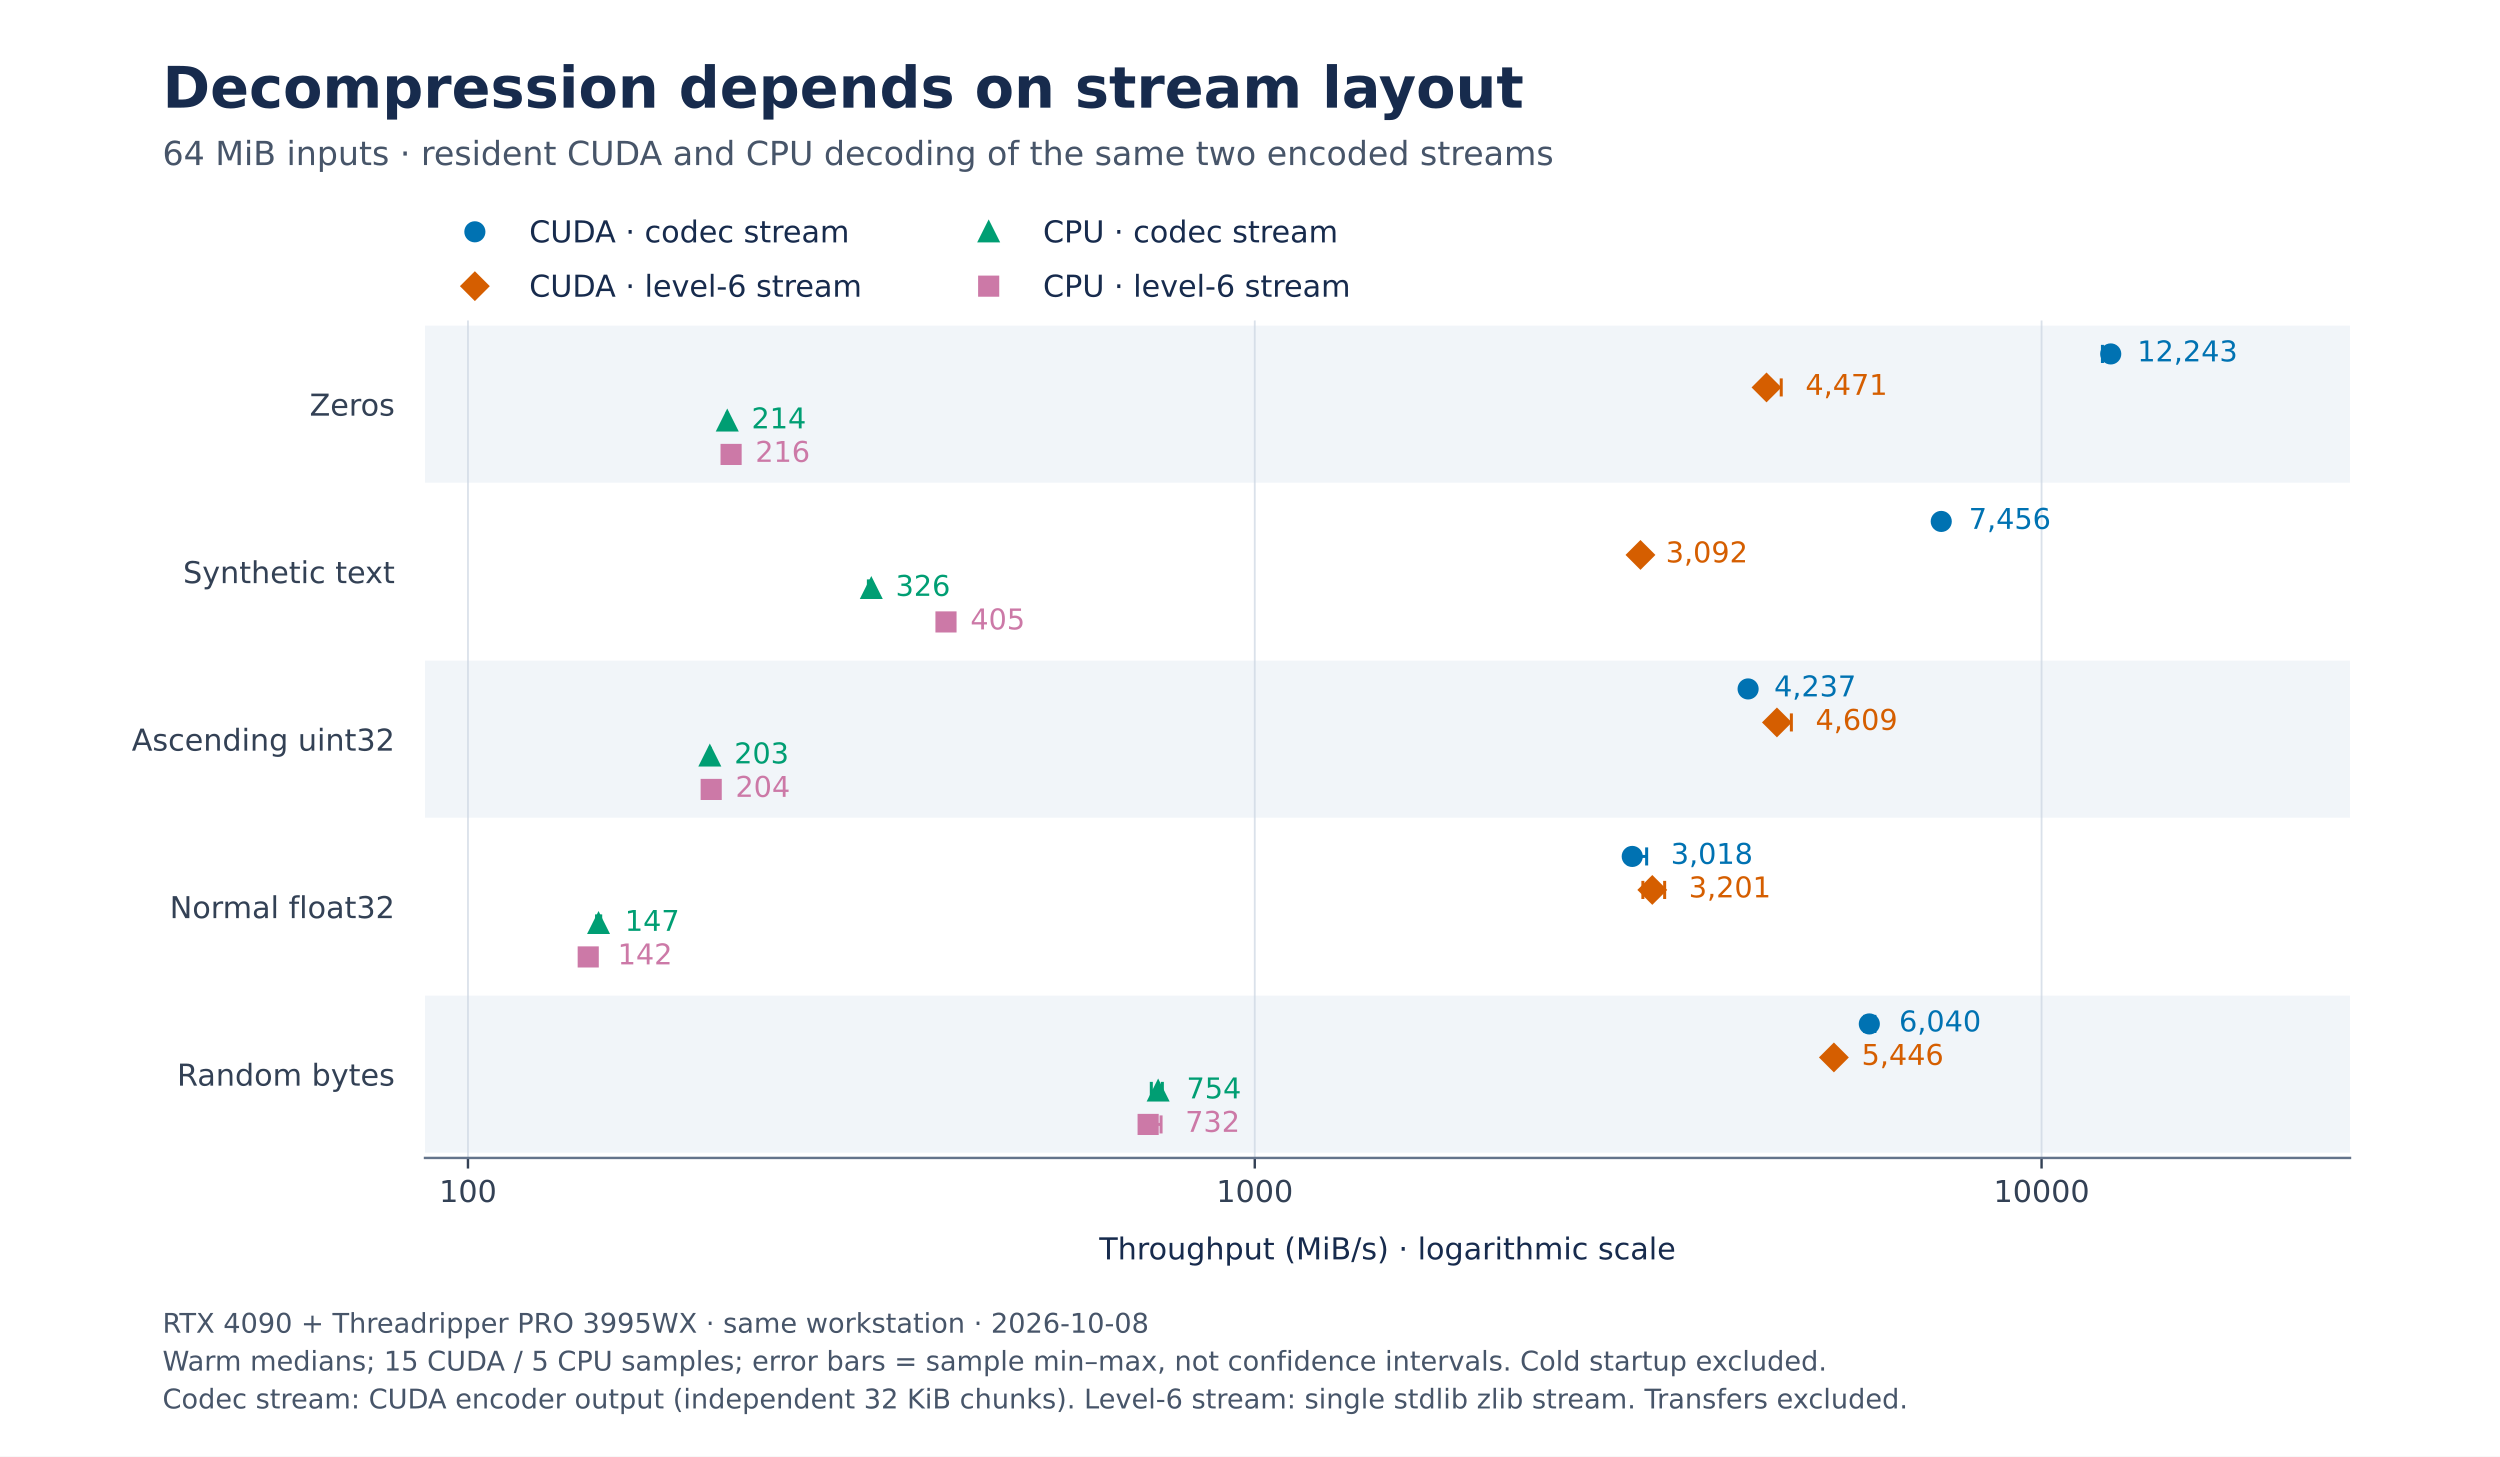
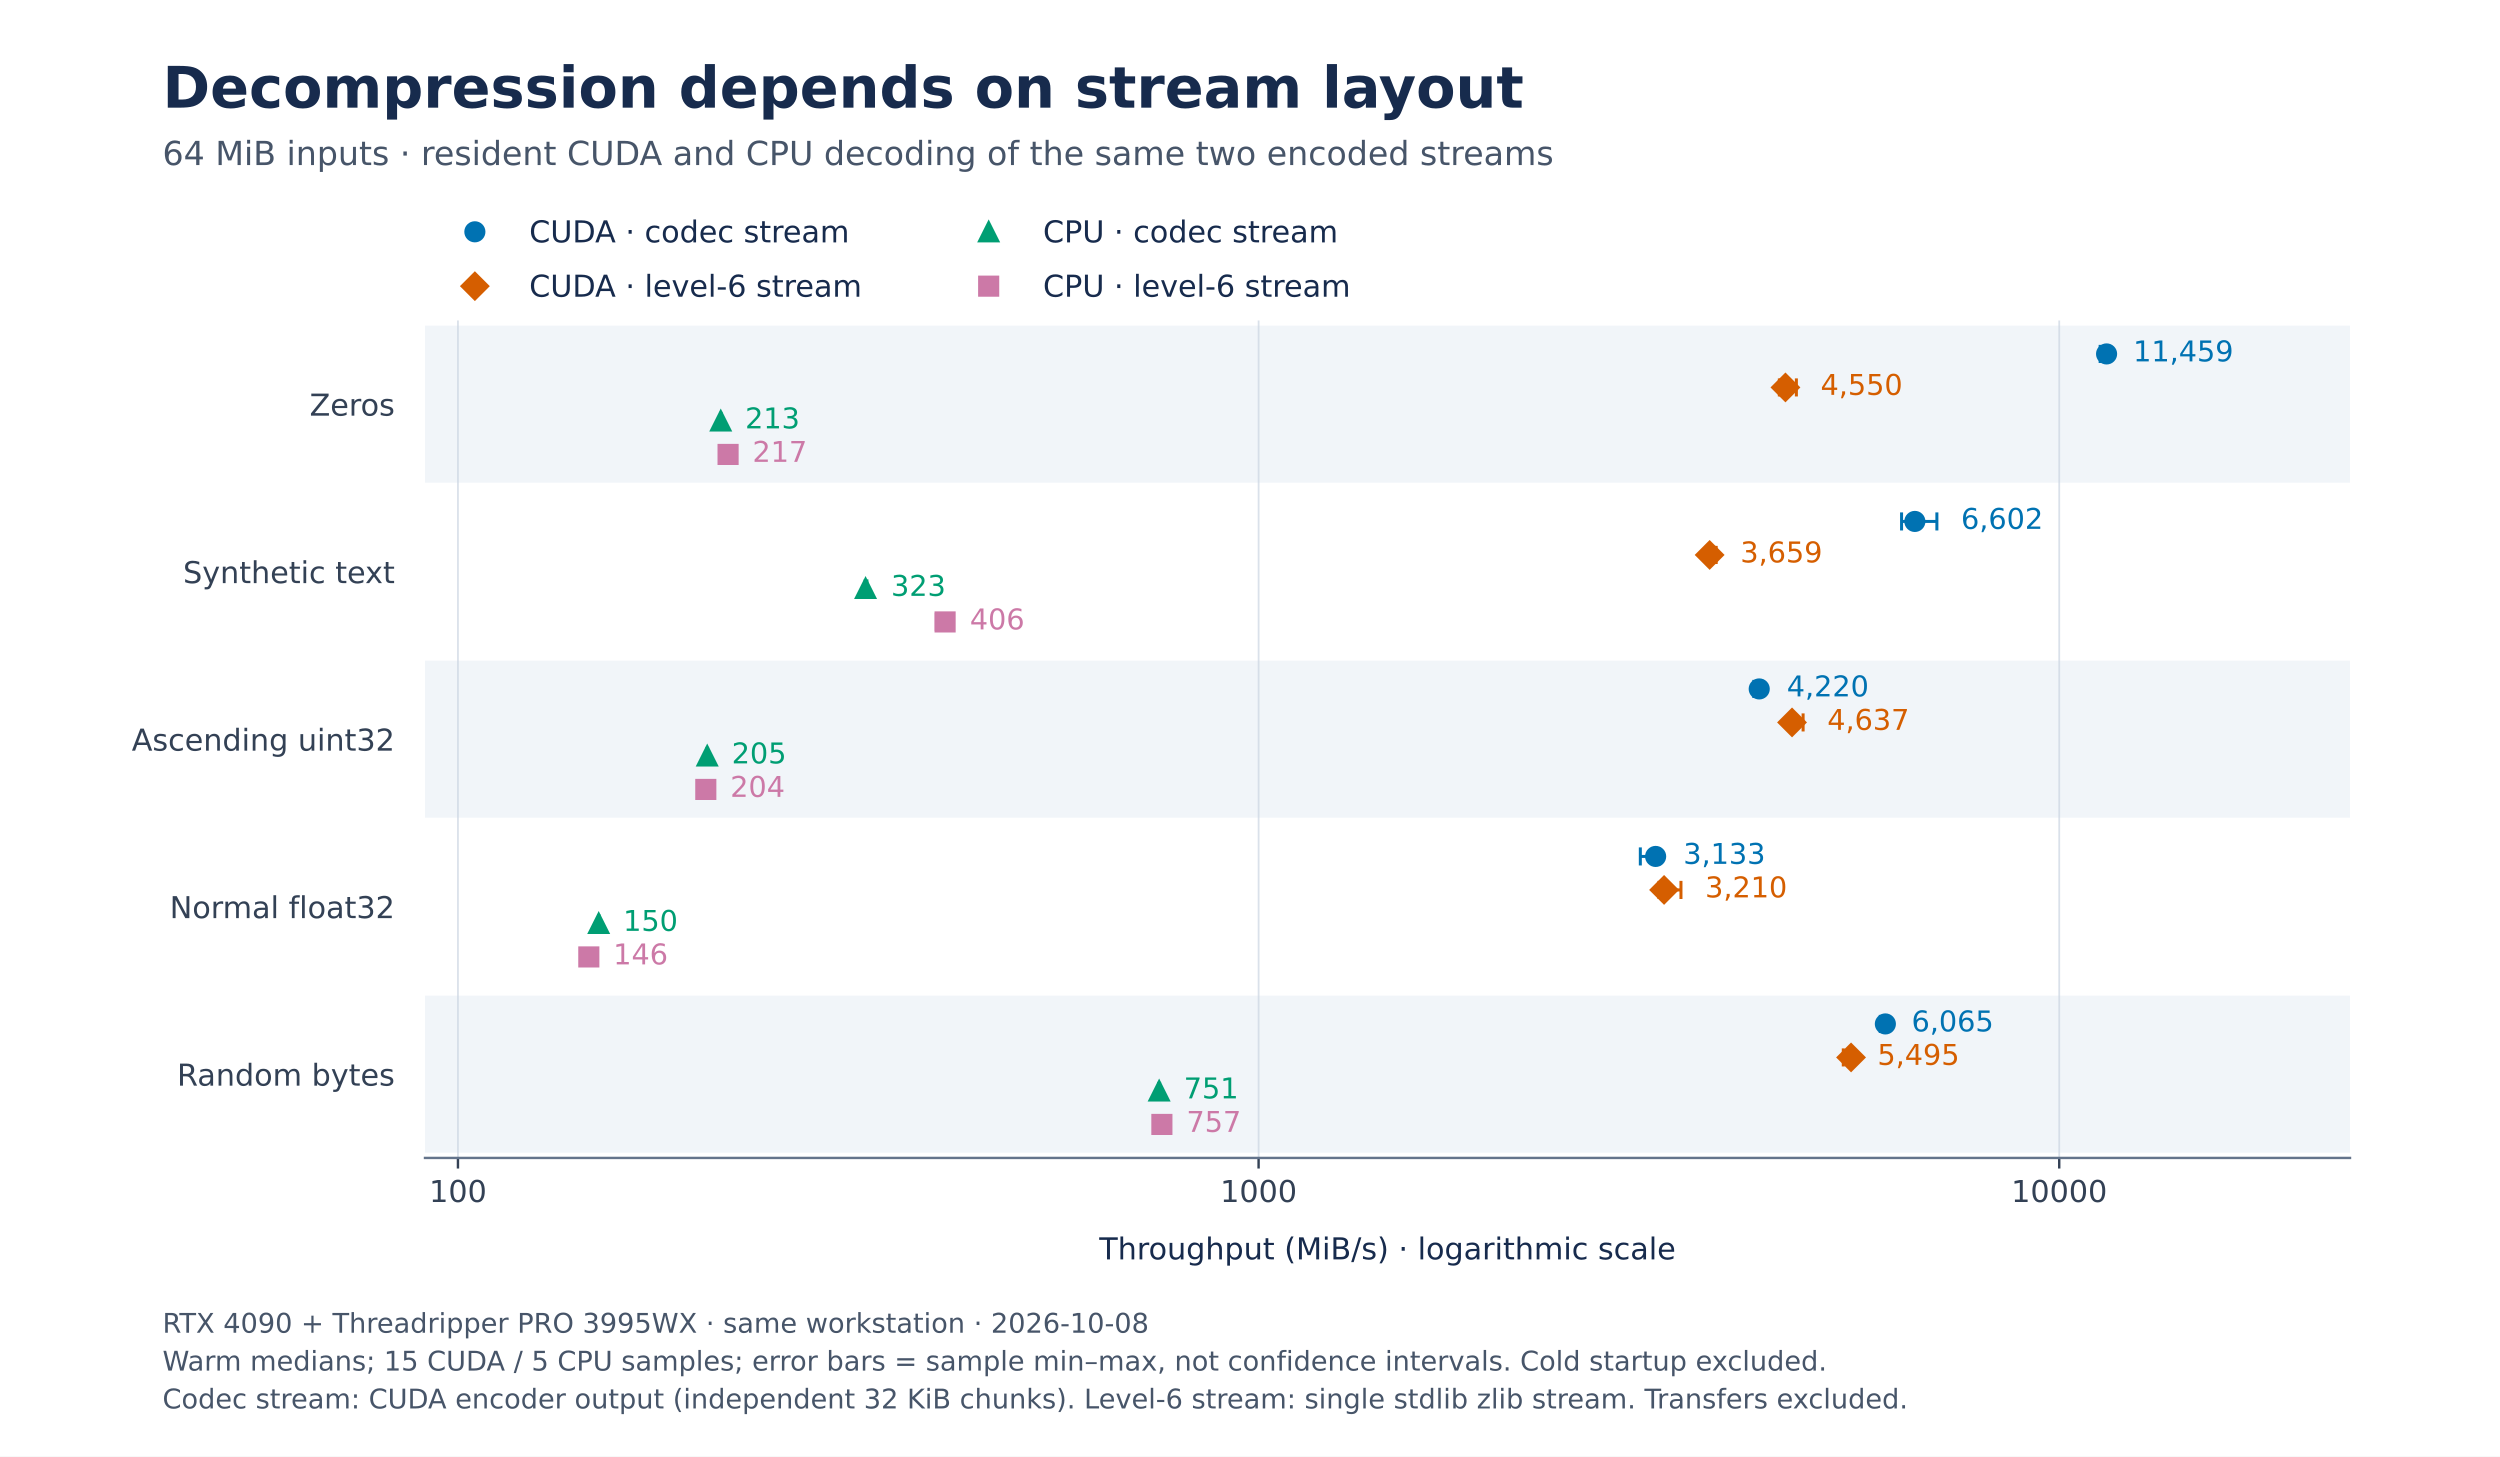
<svg xmlns="http://www.w3.org/2000/svg" xmlns:xlink="http://www.w3.org/1999/xlink" width="828pt" height="482.4pt" viewBox="0 0 828 482.4" version="1.1">
  <defs>
    <style type="text/css">*{stroke-linejoin: round; stroke-linecap: butt}</style>
  </defs>
  <g id="figure_1">
    <g id="patch_1">
      <path d="M 0 482.4 L 828 482.4 L 828 0 L 0 0 z " style="fill: #ffffff" />
    </g>
    <g id="axes_1">
      <g id="patch_2">
        <path d="M 140.76 383.508 L 778.32 383.508 L 778.32 106.128 L 140.76 106.128 z " style="fill: #ffffff" />
      </g>
      <g id="patch_3">
        <path d="M 140.76 108.347 L 778.32 108.347 L 778.32 159.385 L 140.76 159.385 z " clip-path="url(#p7696793b00)" style="fill: #f1f5f9; stroke: #f1f5f9; stroke-linejoin: miter" />
      </g>
      <g id="patch_4">
        <path d="M 140.76 219.299 L 778.32 219.299 L 778.32 270.337 L 140.76 270.337 z " clip-path="url(#p7696793b00)" style="fill: #f1f5f9; stroke: #f1f5f9; stroke-linejoin: miter" />
      </g>
      <g id="patch_5">
        <path d="M 140.76 330.251 L 778.32 330.251 L 778.32 381.289 L 140.76 381.289 z " clip-path="url(#p7696793b00)" style="fill: #f1f5f9; stroke: #f1f5f9; stroke-linejoin: miter" />
      </g>
      <g id="matplotlib.axis_1">
        <g id="xtick_1">
          <g id="line2d_1">
-             <path d="M 154.993 383.508 L 154.993 106.128 " clip-path="url(#p7696793b00)" style="fill: none; stroke: #cbd5e1; stroke-opacity: 0.7; stroke-width: 0.6; stroke-linecap: square" />
+             <path d="M 151.676 383.508 L 151.676 106.128 " clip-path="url(#p7696793b00)" style="fill: none; stroke: #cbd5e1; stroke-opacity: 0.7; stroke-width: 0.6; stroke-linecap: square" />
          </g>
          <g id="line2d_2">
            <defs>
              <path id="mdb11cd550d" d="M 0 0 L 0 3.5 " style="stroke: #334155; stroke-width: 0.8" />
            </defs>
            <g>
-               <use xlink:href="#mdb11cd550d" x="154.993" y="383.508" style="fill: #334155; stroke: #334155; stroke-width: 0.8" />
+               <use xlink:href="#mdb11cd550d" x="151.676" y="383.508" style="fill: #334155; stroke: #334155; stroke-width: 0.8" />
            </g>
          </g>
          <g id="text_1">
-             <text style="font-size: 10px; font-family: 'DejaVu Sans'; text-anchor: middle; fill: #334155" x="154.993" y="398.106" transform="rotate(-0 154.9929 398.1057)">100</text>
+             <text style="font-size: 10px; font-family: 'DejaVu Sans'; text-anchor: middle; fill: #334155" x="151.676" y="398.106" transform="rotate(-0 151.6763 398.1057)">100</text>
          </g>
        </g>
        <g id="xtick_2">
          <g id="line2d_3">
-             <path d="M 415.58 383.508 L 415.58 106.128 " clip-path="url(#p7696793b00)" style="fill: none; stroke: #cbd5e1; stroke-opacity: 0.7; stroke-width: 0.6; stroke-linecap: square" />
+             <path d="M 416.846 383.508 L 416.846 106.128 " clip-path="url(#p7696793b00)" style="fill: none; stroke: #cbd5e1; stroke-opacity: 0.7; stroke-width: 0.6; stroke-linecap: square" />
          </g>
          <g id="line2d_4">
            <g>
-               <use xlink:href="#mdb11cd550d" x="415.58" y="383.508" style="fill: #334155; stroke: #334155; stroke-width: 0.8" />
+               <use xlink:href="#mdb11cd550d" x="416.846" y="383.508" style="fill: #334155; stroke: #334155; stroke-width: 0.8" />
            </g>
          </g>
          <g id="text_2">
-             <text style="font-size: 10px; font-family: 'DejaVu Sans'; text-anchor: middle; fill: #334155" x="415.58" y="398.106" transform="rotate(-0 415.5801 398.1057)">1000</text>
+             <text style="font-size: 10px; font-family: 'DejaVu Sans'; text-anchor: middle; fill: #334155" x="416.846" y="398.106" transform="rotate(-0 416.8458 398.1057)">1000</text>
          </g>
        </g>
        <g id="xtick_3">
          <g id="line2d_5">
-             <path d="M 676.167 383.508 L 676.167 106.128 " clip-path="url(#p7696793b00)" style="fill: none; stroke: #cbd5e1; stroke-opacity: 0.7; stroke-width: 0.6; stroke-linecap: square" />
+             <path d="M 682.015 383.508 L 682.015 106.128 " clip-path="url(#p7696793b00)" style="fill: none; stroke: #cbd5e1; stroke-opacity: 0.7; stroke-width: 0.6; stroke-linecap: square" />
          </g>
          <g id="line2d_6">
            <g>
-               <use xlink:href="#mdb11cd550d" x="676.167" y="383.508" style="fill: #334155; stroke: #334155; stroke-width: 0.8" />
+               <use xlink:href="#mdb11cd550d" x="682.015" y="383.508" style="fill: #334155; stroke: #334155; stroke-width: 0.8" />
            </g>
          </g>
          <g id="text_3">
-             <text style="font-size: 10px; font-family: 'DejaVu Sans'; text-anchor: middle; fill: #334155" x="676.167" y="398.106" transform="rotate(-0 676.1674 398.1057)">10000</text>
+             <text style="font-size: 10px; font-family: 'DejaVu Sans'; text-anchor: middle; fill: #334155" x="682.015" y="398.106" transform="rotate(-0 682.0153 398.1057)">10000</text>
          </g>
        </g>
        <g id="text_4">
          <text style="font-size: 10px; font-family: 'DejaVu Sans'; text-anchor: middle; fill: #172b4d" x="459.54" y="417.106" transform="rotate(-0 459.54 417.1064)">Throughput (MiB/s) · logarithmic scale</text>
        </g>
      </g>
      <g id="matplotlib.axis_2">
        <g id="ytick_1">
          <g id="line2d_7" />
          <g id="text_5">
            <text style="font-size: 10px; font-family: 'DejaVu Sans'; text-anchor: end; fill: #334155" x="130.76" y="137.665" transform="rotate(-0 130.76 137.6648)">Zeros</text>
          </g>
        </g>
        <g id="ytick_2">
          <g id="line2d_8" />
          <g id="text_6">
            <text style="font-size: 10px; font-family: 'DejaVu Sans'; text-anchor: end; fill: #334155" x="130.76" y="193.141" transform="rotate(-0 130.76 193.1412)">Synthetic text</text>
          </g>
        </g>
        <g id="ytick_3">
          <g id="line2d_9" />
          <g id="text_7">
            <text style="font-size: 10px; font-family: 'DejaVu Sans'; text-anchor: end; fill: #334155" x="130.76" y="248.617" transform="rotate(-0 130.76 248.6172)">Ascending uint32</text>
          </g>
        </g>
        <g id="ytick_4">
          <g id="line2d_10" />
          <g id="text_8">
            <text style="font-size: 10px; font-family: 'DejaVu Sans'; text-anchor: end; fill: #334155" x="130.76" y="304.093" transform="rotate(-0 130.76 304.0932)">Normal float32</text>
          </g>
        </g>
        <g id="ytick_5">
          <g id="line2d_11" />
          <g id="text_9">
            <text style="font-size: 10px; font-family: 'DejaVu Sans'; text-anchor: end; fill: #334155" x="130.76" y="359.569" transform="rotate(-0 130.76 359.5692)">Random bytes</text>
          </g>
        </g>
      </g>
      <g id="patch_6">
        <path d="M 140.76 383.508 L 778.32 383.508 " style="fill: none; stroke: #64748b; stroke-width: 0.8; stroke-linejoin: miter; stroke-linecap: square" />
      </g>
      <g id="LineCollection_1">
-         <path d="M 696.327 117.223 L 699.875 117.223 " clip-path="url(#p7696793b00)" style="fill: none; stroke: #0072b2" />
+         <path d="M 695.571 117.223 L 698.496 117.223 " clip-path="url(#p7696793b00)" style="fill: none; stroke: #0072b2" />
      </g>
      <g id="line2d_12">
        <defs>
          <path id="m80cfbcdc09" d="M 0 3 L 0 -3 " style="stroke: #0072b2" />
        </defs>
        <g clip-path="url(#p7696793b00)">
-           <use xlink:href="#m80cfbcdc09" x="696.327" y="117.223" style="fill: #0072b2; stroke: #0072b2" />
+           <use xlink:href="#m80cfbcdc09" x="695.571" y="117.223" style="fill: #0072b2; stroke: #0072b2" />
        </g>
      </g>
      <g id="line2d_13">
        <g clip-path="url(#p7696793b00)">
-           <use xlink:href="#m80cfbcdc09" x="699.875" y="117.223" style="fill: #0072b2; stroke: #0072b2" />
+           <use xlink:href="#m80cfbcdc09" x="698.496" y="117.223" style="fill: #0072b2; stroke: #0072b2" />
        </g>
      </g>
      <g id="text_10">
-         <text style="font-size: 9.5px; font-family: 'DejaVu Sans'; text-anchor: start; fill: #0072b2" x="707.875" y="119.691" transform="rotate(-0 707.8754 119.691)">12,243</text>
+         <text style="font-size: 9.5px; font-family: 'DejaVu Sans'; text-anchor: start; fill: #0072b2" x="706.496" y="119.691" transform="rotate(-0 706.496 119.691)">11,459</text>
      </g>
      <g id="LineCollection_2">
-         <path d="M 583.973 128.318 L 589.943 128.318 " clip-path="url(#p7696793b00)" style="fill: none; stroke: #d55e00" />
+         <path d="M 589.319 128.318 L 594.96 128.318 " clip-path="url(#p7696793b00)" style="fill: none; stroke: #d55e00" />
      </g>
      <g id="line2d_14">
        <defs>
          <path id="mbd5bac8d59" d="M 0 3 L 0 -3 " style="stroke: #d55e00" />
        </defs>
        <g clip-path="url(#p7696793b00)">
-           <use xlink:href="#mbd5bac8d59" x="583.973" y="128.318" style="fill: #d55e00; stroke: #d55e00" />
+           <use xlink:href="#mbd5bac8d59" x="589.319" y="128.318" style="fill: #d55e00; stroke: #d55e00" />
        </g>
      </g>
      <g id="line2d_15">
        <g clip-path="url(#p7696793b00)">
-           <use xlink:href="#mbd5bac8d59" x="589.943" y="128.318" style="fill: #d55e00; stroke: #d55e00" />
+           <use xlink:href="#mbd5bac8d59" x="594.96" y="128.318" style="fill: #d55e00; stroke: #d55e00" />
        </g>
      </g>
      <g id="text_11">
-         <text style="font-size: 9.5px; font-family: 'DejaVu Sans'; text-anchor: start; fill: #d55e00" x="597.943" y="130.786" transform="rotate(-0 597.9427 130.7862)">4,471</text>
+         <text style="font-size: 9.5px; font-family: 'DejaVu Sans'; text-anchor: start; fill: #d55e00" x="602.96" y="130.786" transform="rotate(-0 602.9597 130.7862)">4,550</text>
      </g>
      <g id="LineCollection_3">
-         <path d="M 240.845 139.414 L 240.89 139.414 " clip-path="url(#p7696793b00)" style="fill: none; stroke: #009e73" />
+         <path d="M 238.682 139.414 L 238.776 139.414 " clip-path="url(#p7696793b00)" style="fill: none; stroke: #009e73" />
      </g>
      <g id="line2d_16">
        <defs>
          <path id="md7ef5a2eea" d="M 0 3 L 0 -3 " style="stroke: #009e73" />
        </defs>
        <g clip-path="url(#p7696793b00)">
-           <use xlink:href="#md7ef5a2eea" x="240.845" y="139.414" style="fill: #009e73; stroke: #009e73" />
+           <use xlink:href="#md7ef5a2eea" x="238.682" y="139.414" style="fill: #009e73; stroke: #009e73" />
        </g>
      </g>
      <g id="line2d_17">
        <g clip-path="url(#p7696793b00)">
-           <use xlink:href="#md7ef5a2eea" x="240.89" y="139.414" style="fill: #009e73; stroke: #009e73" />
+           <use xlink:href="#md7ef5a2eea" x="238.776" y="139.414" style="fill: #009e73; stroke: #009e73" />
        </g>
      </g>
      <g id="text_12">
-         <text style="font-size: 9.5px; font-family: 'DejaVu Sans'; text-anchor: start; fill: #009e73" x="248.89" y="141.881" transform="rotate(-0 248.8897 141.8814)">214</text>
+         <text style="font-size: 9.5px; font-family: 'DejaVu Sans'; text-anchor: start; fill: #009e73" x="246.776" y="141.881" transform="rotate(-0 246.7761 141.8814)">213</text>
      </g>
      <g id="LineCollection_4">
-         <path d="M 242.099 150.509 L 242.151 150.509 " clip-path="url(#p7696793b00)" style="fill: none; stroke: #cc79a7" />
+         <path d="M 241.05 150.509 L 241.21 150.509 " clip-path="url(#p7696793b00)" style="fill: none; stroke: #cc79a7" />
      </g>
      <g id="line2d_18">
        <defs>
          <path id="me2fd30c0d4" d="M 0 3 L 0 -3 " style="stroke: #cc79a7" />
        </defs>
        <g clip-path="url(#p7696793b00)">
-           <use xlink:href="#me2fd30c0d4" x="242.099" y="150.509" style="fill: #cc79a7; stroke: #cc79a7" />
+           <use xlink:href="#me2fd30c0d4" x="241.05" y="150.509" style="fill: #cc79a7; stroke: #cc79a7" />
        </g>
      </g>
      <g id="line2d_19">
        <g clip-path="url(#p7696793b00)">
-           <use xlink:href="#me2fd30c0d4" x="242.151" y="150.509" style="fill: #cc79a7; stroke: #cc79a7" />
+           <use xlink:href="#me2fd30c0d4" x="241.21" y="150.509" style="fill: #cc79a7; stroke: #cc79a7" />
        </g>
      </g>
      <g id="text_13">
-         <text style="font-size: 9.5px; font-family: 'DejaVu Sans'; text-anchor: start; fill: #cc79a7" x="250.151" y="152.977" transform="rotate(-0 250.1513 152.9766)">216</text>
+         <text style="font-size: 9.5px; font-family: 'DejaVu Sans'; text-anchor: start; fill: #cc79a7" x="249.21" y="152.977" transform="rotate(-0 249.2103 152.9766)">217</text>
      </g>
      <g id="LineCollection_5">
-         <path d="M 642.309 172.699 L 644.054 172.699 " clip-path="url(#p7696793b00)" style="fill: none; stroke: #0072b2" />
+         <path d="M 629.798 172.699 L 641.494 172.699 " clip-path="url(#p7696793b00)" style="fill: none; stroke: #0072b2" />
      </g>
      <g id="line2d_20">
        <g clip-path="url(#p7696793b00)">
-           <use xlink:href="#m80cfbcdc09" x="642.309" y="172.699" style="fill: #0072b2; stroke: #0072b2" />
+           <use xlink:href="#m80cfbcdc09" x="629.798" y="172.699" style="fill: #0072b2; stroke: #0072b2" />
        </g>
      </g>
      <g id="line2d_21">
        <g clip-path="url(#p7696793b00)">
-           <use xlink:href="#m80cfbcdc09" x="644.054" y="172.699" style="fill: #0072b2; stroke: #0072b2" />
+           <use xlink:href="#m80cfbcdc09" x="641.494" y="172.699" style="fill: #0072b2; stroke: #0072b2" />
        </g>
      </g>
      <g id="text_14">
-         <text style="font-size: 9.5px; font-family: 'DejaVu Sans'; text-anchor: start; fill: #0072b2" x="652.054" y="175.167" transform="rotate(-0 652.0539 175.167)">7,456</text>
+         <text style="font-size: 9.5px; font-family: 'DejaVu Sans'; text-anchor: start; fill: #0072b2" x="649.494" y="175.167" transform="rotate(-0 649.4938 175.167)">6,602</text>
      </g>
      <g id="LineCollection_6">
-         <path d="M 542.749 183.794 L 543.694 183.794 " clip-path="url(#p7696793b00)" style="fill: none; stroke: #d55e00" />
+         <path d="M 565.041 183.794 L 568.4 183.794 " clip-path="url(#p7696793b00)" style="fill: none; stroke: #d55e00" />
      </g>
      <g id="line2d_22">
        <g clip-path="url(#p7696793b00)">
-           <use xlink:href="#mbd5bac8d59" x="542.749" y="183.794" style="fill: #d55e00; stroke: #d55e00" />
+           <use xlink:href="#mbd5bac8d59" x="565.041" y="183.794" style="fill: #d55e00; stroke: #d55e00" />
        </g>
      </g>
      <g id="line2d_23">
        <g clip-path="url(#p7696793b00)">
-           <use xlink:href="#mbd5bac8d59" x="543.694" y="183.794" style="fill: #d55e00; stroke: #d55e00" />
+           <use xlink:href="#mbd5bac8d59" x="568.4" y="183.794" style="fill: #d55e00; stroke: #d55e00" />
        </g>
      </g>
      <g id="text_15">
-         <text style="font-size: 9.5px; font-family: 'DejaVu Sans'; text-anchor: start; fill: #d55e00" x="551.694" y="186.262" transform="rotate(-0 551.6938 186.2622)">3,092</text>
+         <text style="font-size: 9.5px; font-family: 'DejaVu Sans'; text-anchor: start; fill: #d55e00" x="576.4" y="186.262" transform="rotate(-0 576.4 186.2622)">3,659</text>
      </g>
      <g id="LineCollection_7">
-         <path d="M 287.608 194.89 L 288.618 194.89 " clip-path="url(#p7696793b00)" style="fill: none; stroke: #009e73" />
+         <path d="M 286.538 194.89 L 287.114 194.89 " clip-path="url(#p7696793b00)" style="fill: none; stroke: #009e73" />
      </g>
      <g id="line2d_24">
        <g clip-path="url(#p7696793b00)">
-           <use xlink:href="#md7ef5a2eea" x="287.608" y="194.89" style="fill: #009e73; stroke: #009e73" />
+           <use xlink:href="#md7ef5a2eea" x="286.538" y="194.89" style="fill: #009e73; stroke: #009e73" />
        </g>
      </g>
      <g id="line2d_25">
        <g clip-path="url(#p7696793b00)">
-           <use xlink:href="#md7ef5a2eea" x="288.618" y="194.89" style="fill: #009e73; stroke: #009e73" />
+           <use xlink:href="#md7ef5a2eea" x="287.114" y="194.89" style="fill: #009e73; stroke: #009e73" />
        </g>
      </g>
      <g id="text_16">
-         <text style="font-size: 9.5px; font-family: 'DejaVu Sans'; text-anchor: start; fill: #009e73" x="296.618" y="197.357" transform="rotate(-0 296.6178 197.3574)">326</text>
+         <text style="font-size: 9.5px; font-family: 'DejaVu Sans'; text-anchor: start; fill: #009e73" x="295.114" y="197.357" transform="rotate(-0 295.114 197.3574)">323</text>
      </g>
      <g id="LineCollection_8">
-         <path d="M 313.162 205.985 L 313.375 205.985 " clip-path="url(#p7696793b00)" style="fill: none; stroke: #cc79a7" />
+         <path d="M 310.091 205.985 L 313.212 205.985 " clip-path="url(#p7696793b00)" style="fill: none; stroke: #cc79a7" />
      </g>
      <g id="line2d_26">
        <g clip-path="url(#p7696793b00)">
-           <use xlink:href="#me2fd30c0d4" x="313.162" y="205.985" style="fill: #cc79a7; stroke: #cc79a7" />
+           <use xlink:href="#me2fd30c0d4" x="310.091" y="205.985" style="fill: #cc79a7; stroke: #cc79a7" />
        </g>
      </g>
      <g id="line2d_27">
        <g clip-path="url(#p7696793b00)">
-           <use xlink:href="#me2fd30c0d4" x="313.375" y="205.985" style="fill: #cc79a7; stroke: #cc79a7" />
+           <use xlink:href="#me2fd30c0d4" x="313.212" y="205.985" style="fill: #cc79a7; stroke: #cc79a7" />
        </g>
      </g>
      <g id="text_17">
-         <text style="font-size: 9.5px; font-family: 'DejaVu Sans'; text-anchor: start; fill: #cc79a7" x="321.375" y="208.453" transform="rotate(-0 321.3748 208.4526)">405</text>
+         <text style="font-size: 9.5px; font-family: 'DejaVu Sans'; text-anchor: start; fill: #cc79a7" x="321.212" y="208.453" transform="rotate(-0 321.2123 208.4526)">406</text>
      </g>
      <g id="LineCollection_9">
-         <path d="M 578.168 228.175 L 579.57 228.175 " clip-path="url(#p7696793b00)" style="fill: none; stroke: #0072b2" />
+         <path d="M 580.866 228.175 L 583.777 228.175 " clip-path="url(#p7696793b00)" style="fill: none; stroke: #0072b2" />
      </g>
      <g id="line2d_28">
        <g clip-path="url(#p7696793b00)">
-           <use xlink:href="#m80cfbcdc09" x="578.168" y="228.175" style="fill: #0072b2; stroke: #0072b2" />
+           <use xlink:href="#m80cfbcdc09" x="580.866" y="228.175" style="fill: #0072b2; stroke: #0072b2" />
        </g>
      </g>
      <g id="line2d_29">
        <g clip-path="url(#p7696793b00)">
-           <use xlink:href="#m80cfbcdc09" x="579.57" y="228.175" style="fill: #0072b2; stroke: #0072b2" />
+           <use xlink:href="#m80cfbcdc09" x="583.777" y="228.175" style="fill: #0072b2; stroke: #0072b2" />
        </g>
      </g>
      <g id="text_18">
-         <text style="font-size: 9.5px; font-family: 'DejaVu Sans'; text-anchor: start; fill: #0072b2" x="587.57" y="230.643" transform="rotate(-0 587.57 230.643)">4,237</text>
+         <text style="font-size: 9.5px; font-family: 'DejaVu Sans'; text-anchor: start; fill: #0072b2" x="591.777" y="230.643" transform="rotate(-0 591.7771 230.643)">4,220</text>
      </g>
      <g id="LineCollection_10">
-         <path d="M 587.674 239.27 L 593.302 239.27 " clip-path="url(#p7696793b00)" style="fill: none; stroke: #d55e00" />
+         <path d="M 592.395 239.27 L 597.189 239.27 " clip-path="url(#p7696793b00)" style="fill: none; stroke: #d55e00" />
      </g>
      <g id="line2d_30">
        <g clip-path="url(#p7696793b00)">
-           <use xlink:href="#mbd5bac8d59" x="587.674" y="239.27" style="fill: #d55e00; stroke: #d55e00" />
+           <use xlink:href="#mbd5bac8d59" x="592.395" y="239.27" style="fill: #d55e00; stroke: #d55e00" />
        </g>
      </g>
      <g id="line2d_31">
        <g clip-path="url(#p7696793b00)">
-           <use xlink:href="#mbd5bac8d59" x="593.302" y="239.27" style="fill: #d55e00; stroke: #d55e00" />
+           <use xlink:href="#mbd5bac8d59" x="597.189" y="239.27" style="fill: #d55e00; stroke: #d55e00" />
        </g>
      </g>
      <g id="text_19">
-         <text style="font-size: 9.5px; font-family: 'DejaVu Sans'; text-anchor: start; fill: #d55e00" x="601.302" y="241.738" transform="rotate(-0 601.3021 241.7382)">4,609</text>
+         <text style="font-size: 9.5px; font-family: 'DejaVu Sans'; text-anchor: start; fill: #d55e00" x="605.189" y="241.738" transform="rotate(-0 605.189 241.7382)">4,637</text>
      </g>
      <g id="LineCollection_11">
-         <path d="M 235.065 250.366 L 235.173 250.366 " clip-path="url(#p7696793b00)" style="fill: none; stroke: #009e73" />
+         <path d="M 234.157 250.366 L 234.34 250.366 " clip-path="url(#p7696793b00)" style="fill: none; stroke: #009e73" />
      </g>
      <g id="line2d_32">
        <g clip-path="url(#p7696793b00)">
-           <use xlink:href="#md7ef5a2eea" x="235.065" y="250.366" style="fill: #009e73; stroke: #009e73" />
+           <use xlink:href="#md7ef5a2eea" x="234.157" y="250.366" style="fill: #009e73; stroke: #009e73" />
        </g>
      </g>
      <g id="line2d_33">
        <g clip-path="url(#p7696793b00)">
-           <use xlink:href="#md7ef5a2eea" x="235.173" y="250.366" style="fill: #009e73; stroke: #009e73" />
+           <use xlink:href="#md7ef5a2eea" x="234.34" y="250.366" style="fill: #009e73; stroke: #009e73" />
        </g>
      </g>
      <g id="text_20">
-         <text style="font-size: 9.5px; font-family: 'DejaVu Sans'; text-anchor: start; fill: #009e73" x="243.173" y="252.833" transform="rotate(-0 243.1728 252.8334)">203</text>
+         <text style="font-size: 9.5px; font-family: 'DejaVu Sans'; text-anchor: start; fill: #009e73" x="242.34" y="252.833" transform="rotate(-0 242.3398 252.8334)">205</text>
      </g>
      <g id="LineCollection_12">
-         <path d="M 235.515 261.461 L 235.573 261.461 " clip-path="url(#p7696793b00)" style="fill: none; stroke: #cc79a7" />
+         <path d="M 233.603 261.461 L 233.849 261.461 " clip-path="url(#p7696793b00)" style="fill: none; stroke: #cc79a7" />
      </g>
      <g id="line2d_34">
        <g clip-path="url(#p7696793b00)">
-           <use xlink:href="#me2fd30c0d4" x="235.515" y="261.461" style="fill: #cc79a7; stroke: #cc79a7" />
+           <use xlink:href="#me2fd30c0d4" x="233.603" y="261.461" style="fill: #cc79a7; stroke: #cc79a7" />
        </g>
      </g>
      <g id="line2d_35">
        <g clip-path="url(#p7696793b00)">
-           <use xlink:href="#me2fd30c0d4" x="235.573" y="261.461" style="fill: #cc79a7; stroke: #cc79a7" />
+           <use xlink:href="#me2fd30c0d4" x="233.849" y="261.461" style="fill: #cc79a7; stroke: #cc79a7" />
        </g>
      </g>
      <g id="text_21">
-         <text style="font-size: 9.5px; font-family: 'DejaVu Sans'; text-anchor: start; fill: #cc79a7" x="243.573" y="263.929" transform="rotate(-0 243.5734 263.9286)">204</text>
+         <text style="font-size: 9.5px; font-family: 'DejaVu Sans'; text-anchor: start; fill: #cc79a7" x="241.849" y="263.929" transform="rotate(-0 241.8493 263.9286)">204</text>
      </g>
      <g id="LineCollection_13">
-         <path d="M 539.414 283.651 L 545.369 283.651 " clip-path="url(#p7696793b00)" style="fill: none; stroke: #0072b2" />
+         <path d="M 543.278 283.651 L 549.508 283.651 " clip-path="url(#p7696793b00)" style="fill: none; stroke: #0072b2" />
      </g>
      <g id="line2d_36">
        <g clip-path="url(#p7696793b00)">
-           <use xlink:href="#m80cfbcdc09" x="539.414" y="283.651" style="fill: #0072b2; stroke: #0072b2" />
+           <use xlink:href="#m80cfbcdc09" x="543.278" y="283.651" style="fill: #0072b2; stroke: #0072b2" />
        </g>
      </g>
      <g id="line2d_37">
        <g clip-path="url(#p7696793b00)">
-           <use xlink:href="#m80cfbcdc09" x="545.369" y="283.651" style="fill: #0072b2; stroke: #0072b2" />
+           <use xlink:href="#m80cfbcdc09" x="549.508" y="283.651" style="fill: #0072b2; stroke: #0072b2" />
        </g>
      </g>
      <g id="text_22">
-         <text style="font-size: 9.5px; font-family: 'DejaVu Sans'; text-anchor: start; fill: #0072b2" x="553.369" y="286.119" transform="rotate(-0 553.3687 286.119)">3,018</text>
+         <text style="font-size: 9.5px; font-family: 'DejaVu Sans'; text-anchor: start; fill: #0072b2" x="557.508" y="286.119" transform="rotate(-0 557.5077 286.119)">3,133</text>
      </g>
      <g id="LineCollection_14">
-         <path d="M 544.123 294.746 L 551.333 294.746 " clip-path="url(#p7696793b00)" style="fill: none; stroke: #d55e00" />
+         <path d="M 549.448 294.746 L 556.733 294.746 " clip-path="url(#p7696793b00)" style="fill: none; stroke: #d55e00" />
      </g>
      <g id="line2d_38">
        <g clip-path="url(#p7696793b00)">
-           <use xlink:href="#mbd5bac8d59" x="544.123" y="294.746" style="fill: #d55e00; stroke: #d55e00" />
+           <use xlink:href="#mbd5bac8d59" x="549.448" y="294.746" style="fill: #d55e00; stroke: #d55e00" />
        </g>
      </g>
      <g id="line2d_39">
        <g clip-path="url(#p7696793b00)">
-           <use xlink:href="#mbd5bac8d59" x="551.333" y="294.746" style="fill: #d55e00; stroke: #d55e00" />
+           <use xlink:href="#mbd5bac8d59" x="556.733" y="294.746" style="fill: #d55e00; stroke: #d55e00" />
        </g>
      </g>
      <g id="text_23">
-         <text style="font-size: 9.5px; font-family: 'DejaVu Sans'; text-anchor: start; fill: #d55e00" x="559.333" y="297.214" transform="rotate(-0 559.3329 297.2142)">3,201</text>
+         <text style="font-size: 9.5px; font-family: 'DejaVu Sans'; text-anchor: start; fill: #d55e00" x="564.733" y="297.214" transform="rotate(-0 564.7335 297.2142)">3,210</text>
      </g>
      <g id="LineCollection_15">
-         <path d="M 197.582 305.842 L 198.95 305.842 " clip-path="url(#p7696793b00)" style="fill: none; stroke: #009e73" />
+         <path d="M 198.241 305.842 L 198.381 305.842 " clip-path="url(#p7696793b00)" style="fill: none; stroke: #009e73" />
      </g>
      <g id="line2d_40">
        <g clip-path="url(#p7696793b00)">
-           <use xlink:href="#md7ef5a2eea" x="197.582" y="305.842" style="fill: #009e73; stroke: #009e73" />
+           <use xlink:href="#md7ef5a2eea" x="198.241" y="305.842" style="fill: #009e73; stroke: #009e73" />
        </g>
      </g>
      <g id="line2d_41">
        <g clip-path="url(#p7696793b00)">
-           <use xlink:href="#md7ef5a2eea" x="198.95" y="305.842" style="fill: #009e73; stroke: #009e73" />
+           <use xlink:href="#md7ef5a2eea" x="198.381" y="305.842" style="fill: #009e73; stroke: #009e73" />
        </g>
      </g>
      <g id="text_24">
-         <text style="font-size: 9.5px; font-family: 'DejaVu Sans'; text-anchor: start; fill: #009e73" x="206.95" y="308.309" transform="rotate(-0 206.95 308.3094)">147</text>
+         <text style="font-size: 9.5px; font-family: 'DejaVu Sans'; text-anchor: start; fill: #009e73" x="206.381" y="308.309" transform="rotate(-0 206.3811 308.3094)">150</text>
      </g>
      <g id="LineCollection_16">
-         <path d="M 193.951 316.937 L 196.569 316.937 " clip-path="url(#p7696793b00)" style="fill: none; stroke: #cc79a7" />
+         <path d="M 194.886 316.937 L 195.099 316.937 " clip-path="url(#p7696793b00)" style="fill: none; stroke: #cc79a7" />
      </g>
      <g id="line2d_42">
        <g clip-path="url(#p7696793b00)">
-           <use xlink:href="#me2fd30c0d4" x="193.951" y="316.937" style="fill: #cc79a7; stroke: #cc79a7" />
+           <use xlink:href="#me2fd30c0d4" x="194.886" y="316.937" style="fill: #cc79a7; stroke: #cc79a7" />
        </g>
      </g>
      <g id="line2d_43">
        <g clip-path="url(#p7696793b00)">
-           <use xlink:href="#me2fd30c0d4" x="196.569" y="316.937" style="fill: #cc79a7; stroke: #cc79a7" />
+           <use xlink:href="#me2fd30c0d4" x="195.099" y="316.937" style="fill: #cc79a7; stroke: #cc79a7" />
        </g>
      </g>
      <g id="text_25">
-         <text style="font-size: 9.5px; font-family: 'DejaVu Sans'; text-anchor: start; fill: #cc79a7" x="204.569" y="319.405" transform="rotate(-0 204.5688 319.4046)">142</text>
+         <text style="font-size: 9.5px; font-family: 'DejaVu Sans'; text-anchor: start; fill: #cc79a7" x="203.099" y="319.405" transform="rotate(-0 203.0987 319.4046)">146</text>
      </g>
      <g id="LineCollection_17">
-         <path d="M 617.592 339.127 L 620.961 339.127 " clip-path="url(#p7696793b00)" style="fill: none; stroke: #0072b2" />
+         <path d="M 622.748 339.127 L 625.105 339.127 " clip-path="url(#p7696793b00)" style="fill: none; stroke: #0072b2" />
      </g>
      <g id="line2d_44">
        <g clip-path="url(#p7696793b00)">
-           <use xlink:href="#m80cfbcdc09" x="617.592" y="339.127" style="fill: #0072b2; stroke: #0072b2" />
+           <use xlink:href="#m80cfbcdc09" x="622.748" y="339.127" style="fill: #0072b2; stroke: #0072b2" />
        </g>
      </g>
      <g id="line2d_45">
        <g clip-path="url(#p7696793b00)">
-           <use xlink:href="#m80cfbcdc09" x="620.961" y="339.127" style="fill: #0072b2; stroke: #0072b2" />
+           <use xlink:href="#m80cfbcdc09" x="625.105" y="339.127" style="fill: #0072b2; stroke: #0072b2" />
        </g>
      </g>
      <g id="text_26">
-         <text style="font-size: 9.5px; font-family: 'DejaVu Sans'; text-anchor: start; fill: #0072b2" x="628.961" y="341.595" transform="rotate(-0 628.9613 341.595)">6,040</text>
+         <text style="font-size: 9.5px; font-family: 'DejaVu Sans'; text-anchor: start; fill: #0072b2" x="633.105" y="341.595" transform="rotate(-0 633.1054 341.595)">6,065</text>
      </g>
      <g id="LineCollection_18">
-         <path d="M 606.785 350.222 L 608.549 350.222 " clip-path="url(#p7696793b00)" style="fill: none; stroke: #d55e00" />
+         <path d="M 610.498 350.222 L 613.793 350.222 " clip-path="url(#p7696793b00)" style="fill: none; stroke: #d55e00" />
      </g>
      <g id="line2d_46">
        <g clip-path="url(#p7696793b00)">
-           <use xlink:href="#mbd5bac8d59" x="606.785" y="350.222" style="fill: #d55e00; stroke: #d55e00" />
+           <use xlink:href="#mbd5bac8d59" x="610.498" y="350.222" style="fill: #d55e00; stroke: #d55e00" />
        </g>
      </g>
      <g id="line2d_47">
        <g clip-path="url(#p7696793b00)">
-           <use xlink:href="#mbd5bac8d59" x="608.549" y="350.222" style="fill: #d55e00; stroke: #d55e00" />
+           <use xlink:href="#mbd5bac8d59" x="613.793" y="350.222" style="fill: #d55e00; stroke: #d55e00" />
        </g>
      </g>
      <g id="text_27">
-         <text style="font-size: 9.5px; font-family: 'DejaVu Sans'; text-anchor: start; fill: #d55e00" x="616.549" y="352.69" transform="rotate(-0 616.549 352.6902)">5,446</text>
+         <text style="font-size: 9.5px; font-family: 'DejaVu Sans'; text-anchor: start; fill: #d55e00" x="621.793" y="352.69" transform="rotate(-0 621.7933 352.6902)">5,495</text>
      </g>
      <g id="LineCollection_19">
-         <path d="M 381.316 361.318 L 384.975 361.318 " clip-path="url(#p7696793b00)" style="fill: none; stroke: #009e73" />
+         <path d="M 383.776 361.318 L 384.06 361.318 " clip-path="url(#p7696793b00)" style="fill: none; stroke: #009e73" />
      </g>
      <g id="line2d_48">
        <g clip-path="url(#p7696793b00)">
-           <use xlink:href="#md7ef5a2eea" x="381.316" y="361.318" style="fill: #009e73; stroke: #009e73" />
+           <use xlink:href="#md7ef5a2eea" x="383.776" y="361.318" style="fill: #009e73; stroke: #009e73" />
        </g>
      </g>
      <g id="line2d_49">
        <g clip-path="url(#p7696793b00)">
-           <use xlink:href="#md7ef5a2eea" x="384.975" y="361.318" style="fill: #009e73; stroke: #009e73" />
+           <use xlink:href="#md7ef5a2eea" x="384.06" y="361.318" style="fill: #009e73; stroke: #009e73" />
        </g>
      </g>
      <g id="text_28">
-         <text style="font-size: 9.5px; font-family: 'DejaVu Sans'; text-anchor: start; fill: #009e73" x="392.975" y="363.785" transform="rotate(-0 392.9754 363.7854)">754</text>
+         <text style="font-size: 9.5px; font-family: 'DejaVu Sans'; text-anchor: start; fill: #009e73" x="392.06" y="363.785" transform="rotate(-0 392.0597 363.7854)">751</text>
      </g>
      <g id="LineCollection_20">
-         <path d="M 379.699 372.413 L 384.547 372.413 " clip-path="url(#p7696793b00)" style="fill: none; stroke: #cc79a7" />
+         <path d="M 384.717 372.413 L 384.952 372.413 " clip-path="url(#p7696793b00)" style="fill: none; stroke: #cc79a7" />
      </g>
      <g id="line2d_50">
        <g clip-path="url(#p7696793b00)">
-           <use xlink:href="#me2fd30c0d4" x="379.699" y="372.413" style="fill: #cc79a7; stroke: #cc79a7" />
+           <use xlink:href="#me2fd30c0d4" x="384.717" y="372.413" style="fill: #cc79a7; stroke: #cc79a7" />
        </g>
      </g>
      <g id="line2d_51">
        <g clip-path="url(#p7696793b00)">
-           <use xlink:href="#me2fd30c0d4" x="384.547" y="372.413" style="fill: #cc79a7; stroke: #cc79a7" />
+           <use xlink:href="#me2fd30c0d4" x="384.952" y="372.413" style="fill: #cc79a7; stroke: #cc79a7" />
        </g>
      </g>
      <g id="text_29">
-         <text style="font-size: 9.5px; font-family: 'DejaVu Sans'; text-anchor: start; fill: #cc79a7" x="392.547" y="374.881" transform="rotate(-0 392.5468 374.8806)">732</text>
+         <text style="font-size: 9.5px; font-family: 'DejaVu Sans'; text-anchor: start; fill: #cc79a7" x="392.952" y="374.881" transform="rotate(-0 392.9525 374.8806)">757</text>
      </g>
      <g id="line2d_52">
        <defs>
          <path id="m6a9151dbd4" d="M 0 3 C 0.796 3 1.559 2.684 2.121 2.121 C 2.684 1.559 3 0.796 3 0 C 3 -0.796 2.684 -1.559 2.121 -2.121 C 1.559 -2.684 0.796 -3 0 -3 C -0.796 -3 -1.559 -2.684 -2.121 -2.121 C -2.684 -1.559 -3 -0.796 -3 0 C -3 0.796 -2.684 1.559 -2.121 2.121 C -1.559 2.684 -0.796 3 0 3 z " style="stroke: #0072b2" />
        </defs>
        <g clip-path="url(#p7696793b00)">
-           <use xlink:href="#m6a9151dbd4" x="699.072" y="117.223" style="fill: #0072b2; stroke: #0072b2" />
+           <use xlink:href="#m6a9151dbd4" x="697.697" y="117.223" style="fill: #0072b2; stroke: #0072b2" />
        </g>
      </g>
      <g id="line2d_53">
        <defs>
          <path id="m3d64915b96" d="M -0 4.243 L 4.243 0 L 0 -4.243 L -4.243 -0 z " style="stroke: #d55e00; stroke-linejoin: miter" />
        </defs>
        <g clip-path="url(#p7696793b00)">
-           <use xlink:href="#m3d64915b96" x="585.065" y="128.318" style="fill: #d55e00; stroke: #d55e00; stroke-linejoin: miter" />
+           <use xlink:href="#m3d64915b96" x="591.338" y="128.318" style="fill: #d55e00; stroke: #d55e00; stroke-linejoin: miter" />
        </g>
      </g>
      <g id="line2d_54">
        <defs>
          <path id="m1300670b77" d="M 0 -3 L -3 3 L 3 3 z " style="stroke: #009e73; stroke-linejoin: miter" />
        </defs>
        <g clip-path="url(#p7696793b00)">
-           <use xlink:href="#m1300670b77" x="240.865" y="139.414" style="fill: #009e73; stroke: #009e73; stroke-linejoin: miter" />
+           <use xlink:href="#m1300670b77" x="238.709" y="139.414" style="fill: #009e73; stroke: #009e73; stroke-linejoin: miter" />
        </g>
      </g>
      <g id="line2d_55">
        <defs>
          <path id="m1e8510a4ea" d="M -3 3 L 3 3 L 3 -3 L -3 -3 z " style="stroke: #cc79a7; stroke-linejoin: miter" />
        </defs>
        <g clip-path="url(#p7696793b00)">
-           <use xlink:href="#m1e8510a4ea" x="242.138" y="150.509" style="fill: #cc79a7; stroke: #cc79a7; stroke-linejoin: miter" />
+           <use xlink:href="#m1e8510a4ea" x="241.138" y="150.509" style="fill: #cc79a7; stroke: #cc79a7; stroke-linejoin: miter" />
        </g>
      </g>
      <g id="line2d_56">
        <g clip-path="url(#p7696793b00)">
-           <use xlink:href="#m6a9151dbd4" x="642.94" y="172.699" style="fill: #0072b2; stroke: #0072b2" />
+           <use xlink:href="#m6a9151dbd4" x="634.202" y="172.699" style="fill: #0072b2; stroke: #0072b2" />
        </g>
      </g>
      <g id="line2d_57">
        <g clip-path="url(#p7696793b00)">
-           <use xlink:href="#m3d64915b96" x="543.321" y="183.794" style="fill: #d55e00; stroke: #d55e00; stroke-linejoin: miter" />
+           <use xlink:href="#m3d64915b96" x="566.232" y="183.794" style="fill: #d55e00; stroke: #d55e00; stroke-linejoin: miter" />
        </g>
      </g>
      <g id="line2d_58">
        <g clip-path="url(#p7696793b00)">
-           <use xlink:href="#m1300670b77" x="288.573" y="194.89" style="fill: #009e73; stroke: #009e73; stroke-linejoin: miter" />
+           <use xlink:href="#m1300670b77" x="286.674" y="194.89" style="fill: #009e73; stroke: #009e73; stroke-linejoin: miter" />
        </g>
      </g>
      <g id="line2d_59">
        <g clip-path="url(#p7696793b00)">
-           <use xlink:href="#m1e8510a4ea" x="313.313" y="205.985" style="fill: #cc79a7; stroke: #cc79a7; stroke-linejoin: miter" />
+           <use xlink:href="#m1e8510a4ea" x="313.017" y="205.985" style="fill: #cc79a7; stroke: #cc79a7; stroke-linejoin: miter" />
        </g>
      </g>
      <g id="line2d_60">
        <g clip-path="url(#p7696793b00)">
-           <use xlink:href="#m6a9151dbd4" x="578.972" y="228.175" style="fill: #0072b2; stroke: #0072b2" />
+           <use xlink:href="#m6a9151dbd4" x="582.654" y="228.175" style="fill: #0072b2; stroke: #0072b2" />
        </g>
      </g>
      <g id="line2d_61">
        <g clip-path="url(#p7696793b00)">
-           <use xlink:href="#m3d64915b96" x="588.516" y="239.27" style="fill: #d55e00; stroke: #d55e00; stroke-linejoin: miter" />
+           <use xlink:href="#m3d64915b96" x="593.522" y="239.27" style="fill: #d55e00; stroke: #d55e00; stroke-linejoin: miter" />
        </g>
      </g>
      <g id="line2d_62">
        <g clip-path="url(#p7696793b00)">
-           <use xlink:href="#m1300670b77" x="235.089" y="250.366" style="fill: #009e73; stroke: #009e73; stroke-linejoin: miter" />
+           <use xlink:href="#m1300670b77" x="234.23" y="250.366" style="fill: #009e73; stroke: #009e73; stroke-linejoin: miter" />
        </g>
      </g>
      <g id="line2d_63">
        <g clip-path="url(#p7696793b00)">
-           <use xlink:href="#m1e8510a4ea" x="235.55" y="261.461" style="fill: #cc79a7; stroke: #cc79a7; stroke-linejoin: miter" />
+           <use xlink:href="#m1e8510a4ea" x="233.762" y="261.461" style="fill: #cc79a7; stroke: #cc79a7; stroke-linejoin: miter" />
        </g>
      </g>
      <g id="line2d_64">
        <g clip-path="url(#p7696793b00)">
-           <use xlink:href="#m6a9151dbd4" x="540.598" y="283.651" style="fill: #0072b2; stroke: #0072b2" />
+           <use xlink:href="#m6a9151dbd4" x="548.346" y="283.651" style="fill: #0072b2; stroke: #0072b2" />
        </g>
      </g>
      <g id="line2d_65">
        <g clip-path="url(#p7696793b00)">
-           <use xlink:href="#m3d64915b96" x="547.236" y="294.746" style="fill: #d55e00; stroke: #d55e00; stroke-linejoin: miter" />
+           <use xlink:href="#m3d64915b96" x="551.142" y="294.746" style="fill: #d55e00; stroke: #d55e00; stroke-linejoin: miter" />
        </g>
      </g>
      <g id="line2d_66">
        <g clip-path="url(#p7696793b00)">
-           <use xlink:href="#m1300670b77" x="198.234" y="305.842" style="fill: #009e73; stroke: #009e73; stroke-linejoin: miter" />
+           <use xlink:href="#m1300670b77" x="198.285" y="305.842" style="fill: #009e73; stroke: #009e73; stroke-linejoin: miter" />
        </g>
      </g>
      <g id="line2d_67">
        <g clip-path="url(#p7696793b00)">
-           <use xlink:href="#m1e8510a4ea" x="194.821" y="316.937" style="fill: #cc79a7; stroke: #cc79a7; stroke-linejoin: miter" />
+           <use xlink:href="#m1e8510a4ea" x="195.017" y="316.937" style="fill: #cc79a7; stroke: #cc79a7; stroke-linejoin: miter" />
        </g>
      </g>
      <g id="line2d_68">
        <g clip-path="url(#p7696793b00)">
-           <use xlink:href="#m6a9151dbd4" x="619.117" y="339.127" style="fill: #0072b2; stroke: #0072b2" />
+           <use xlink:href="#m6a9151dbd4" x="624.432" y="339.127" style="fill: #0072b2; stroke: #0072b2" />
        </g>
      </g>
      <g id="line2d_69">
        <g clip-path="url(#p7696793b00)">
-           <use xlink:href="#m3d64915b96" x="607.387" y="350.222" style="fill: #d55e00; stroke: #d55e00; stroke-linejoin: miter" />
+           <use xlink:href="#m3d64915b96" x="613.069" y="350.222" style="fill: #d55e00; stroke: #d55e00; stroke-linejoin: miter" />
        </g>
      </g>
      <g id="line2d_70">
        <g clip-path="url(#p7696793b00)">
-           <use xlink:href="#m1300670b77" x="383.578" y="361.318" style="fill: #009e73; stroke: #009e73; stroke-linejoin: miter" />
+           <use xlink:href="#m1300670b77" x="383.907" y="361.318" style="fill: #009e73; stroke: #009e73; stroke-linejoin: miter" />
        </g>
      </g>
      <g id="line2d_71">
        <g clip-path="url(#p7696793b00)">
-           <use xlink:href="#m1e8510a4ea" x="380.263" y="372.413" style="fill: #cc79a7; stroke: #cc79a7; stroke-linejoin: miter" />
+           <use xlink:href="#m1e8510a4ea" x="384.818" y="372.413" style="fill: #cc79a7; stroke: #cc79a7; stroke-linejoin: miter" />
        </g>
      </g>
    </g>
    <g id="text_30">
      <text style="font-weight: 700; font-size: 19px; font-family: 'DejaVu Sans'; text-anchor: start; fill: #172b4d" x="53.82" y="35.663" transform="rotate(-0 53.82 35.66263)">Decompression depends on stream layout</text>
    </g>
    <g id="text_31">
      <text style="font-size: 11px; font-family: 'DejaVu Sans'; text-anchor: start; fill: #475569" x="53.82" y="54.669" transform="rotate(-0 53.82 54.66868)">64 MiB inputs · resident CUDA and CPU decoding of the same two encoded streams</text>
    </g>
    <g id="text_32">
      <text style="font-size: 9px; font-family: 'DejaVu Sans'; text-anchor: start; fill: #475569" x="53.82" y="441.396" transform="rotate(-0 53.82 441.396)">RTX 4090 + Threadripper PRO 3995WX · same workstation · 2026-10-08</text>
    </g>
    <g id="text_33">
      <text style="font-size: 9px; font-family: 'DejaVu Sans'; text-anchor: start; fill: #475569" x="53.82" y="453.938" transform="rotate(-0 53.82 453.9384)">Warm medians; 15 CUDA / 5 CPU samples; error bars = sample min–max, not confidence intervals. Cold startup excluded.</text>
    </g>
    <g id="text_34">
      <text style="font-size: 9px; font-family: 'DejaVu Sans'; text-anchor: start; fill: #475569" x="53.82" y="466.481" transform="rotate(-0 53.82 466.4808)">Codec stream: CUDA encoder output (independent 32 KiB chunks). Level-6 stream: single stdlib zlib stream. Transfers excluded.</text>
    </g>
    <g id="legend_1">
      <g id="line2d_72">
        <g>
          <use xlink:href="#m6a9151dbd4" x="157.276" y="76.775" style="fill: #0072b2; stroke: #0072b2" />
        </g>
      </g>
      <g id="text_35">
        <text style="font-size: 10px; font-family: 'DejaVu Sans'; text-anchor: start; fill: #172b4d" x="175.276" y="80.275" transform="rotate(-0 175.276 80.27524)">CUDA · codec stream</text>
      </g>
      <g id="line2d_73">
        <g>
          <use xlink:href="#m3d64915b96" x="157.276" y="94.776" style="fill: #d55e00; stroke: #d55e00; stroke-linejoin: miter" />
        </g>
      </g>
      <g id="text_36">
        <text style="font-size: 10px; font-family: 'DejaVu Sans'; text-anchor: start; fill: #172b4d" x="175.276" y="98.276" transform="rotate(-0 175.276 98.27602)">CUDA · level-6 stream</text>
      </g>
      <g id="line2d_74">
        <g>
          <use xlink:href="#m1300670b77" x="327.449" y="76.775" style="fill: #009e73; stroke: #009e73; stroke-linejoin: miter" />
        </g>
      </g>
      <g id="text_37">
        <text style="font-size: 10px; font-family: 'DejaVu Sans'; text-anchor: start; fill: #172b4d" x="345.449" y="80.275" transform="rotate(-0 345.4494 80.27524)">CPU · codec stream</text>
      </g>
      <g id="line2d_75">
        <g>
          <use xlink:href="#m1e8510a4ea" x="327.449" y="94.776" style="fill: #cc79a7; stroke: #cc79a7; stroke-linejoin: miter" />
        </g>
      </g>
      <g id="text_38">
        <text style="font-size: 10px; font-family: 'DejaVu Sans'; text-anchor: start; fill: #172b4d" x="345.449" y="98.276" transform="rotate(-0 345.4494 98.27602)">CPU · level-6 stream</text>
      </g>
    </g>
  </g>
  <defs>
    <clipPath id="p7696793b00">
      <rect x="140.76" y="106.128" width="637.56" height="277.38" />
    </clipPath>
  </defs>
</svg>
